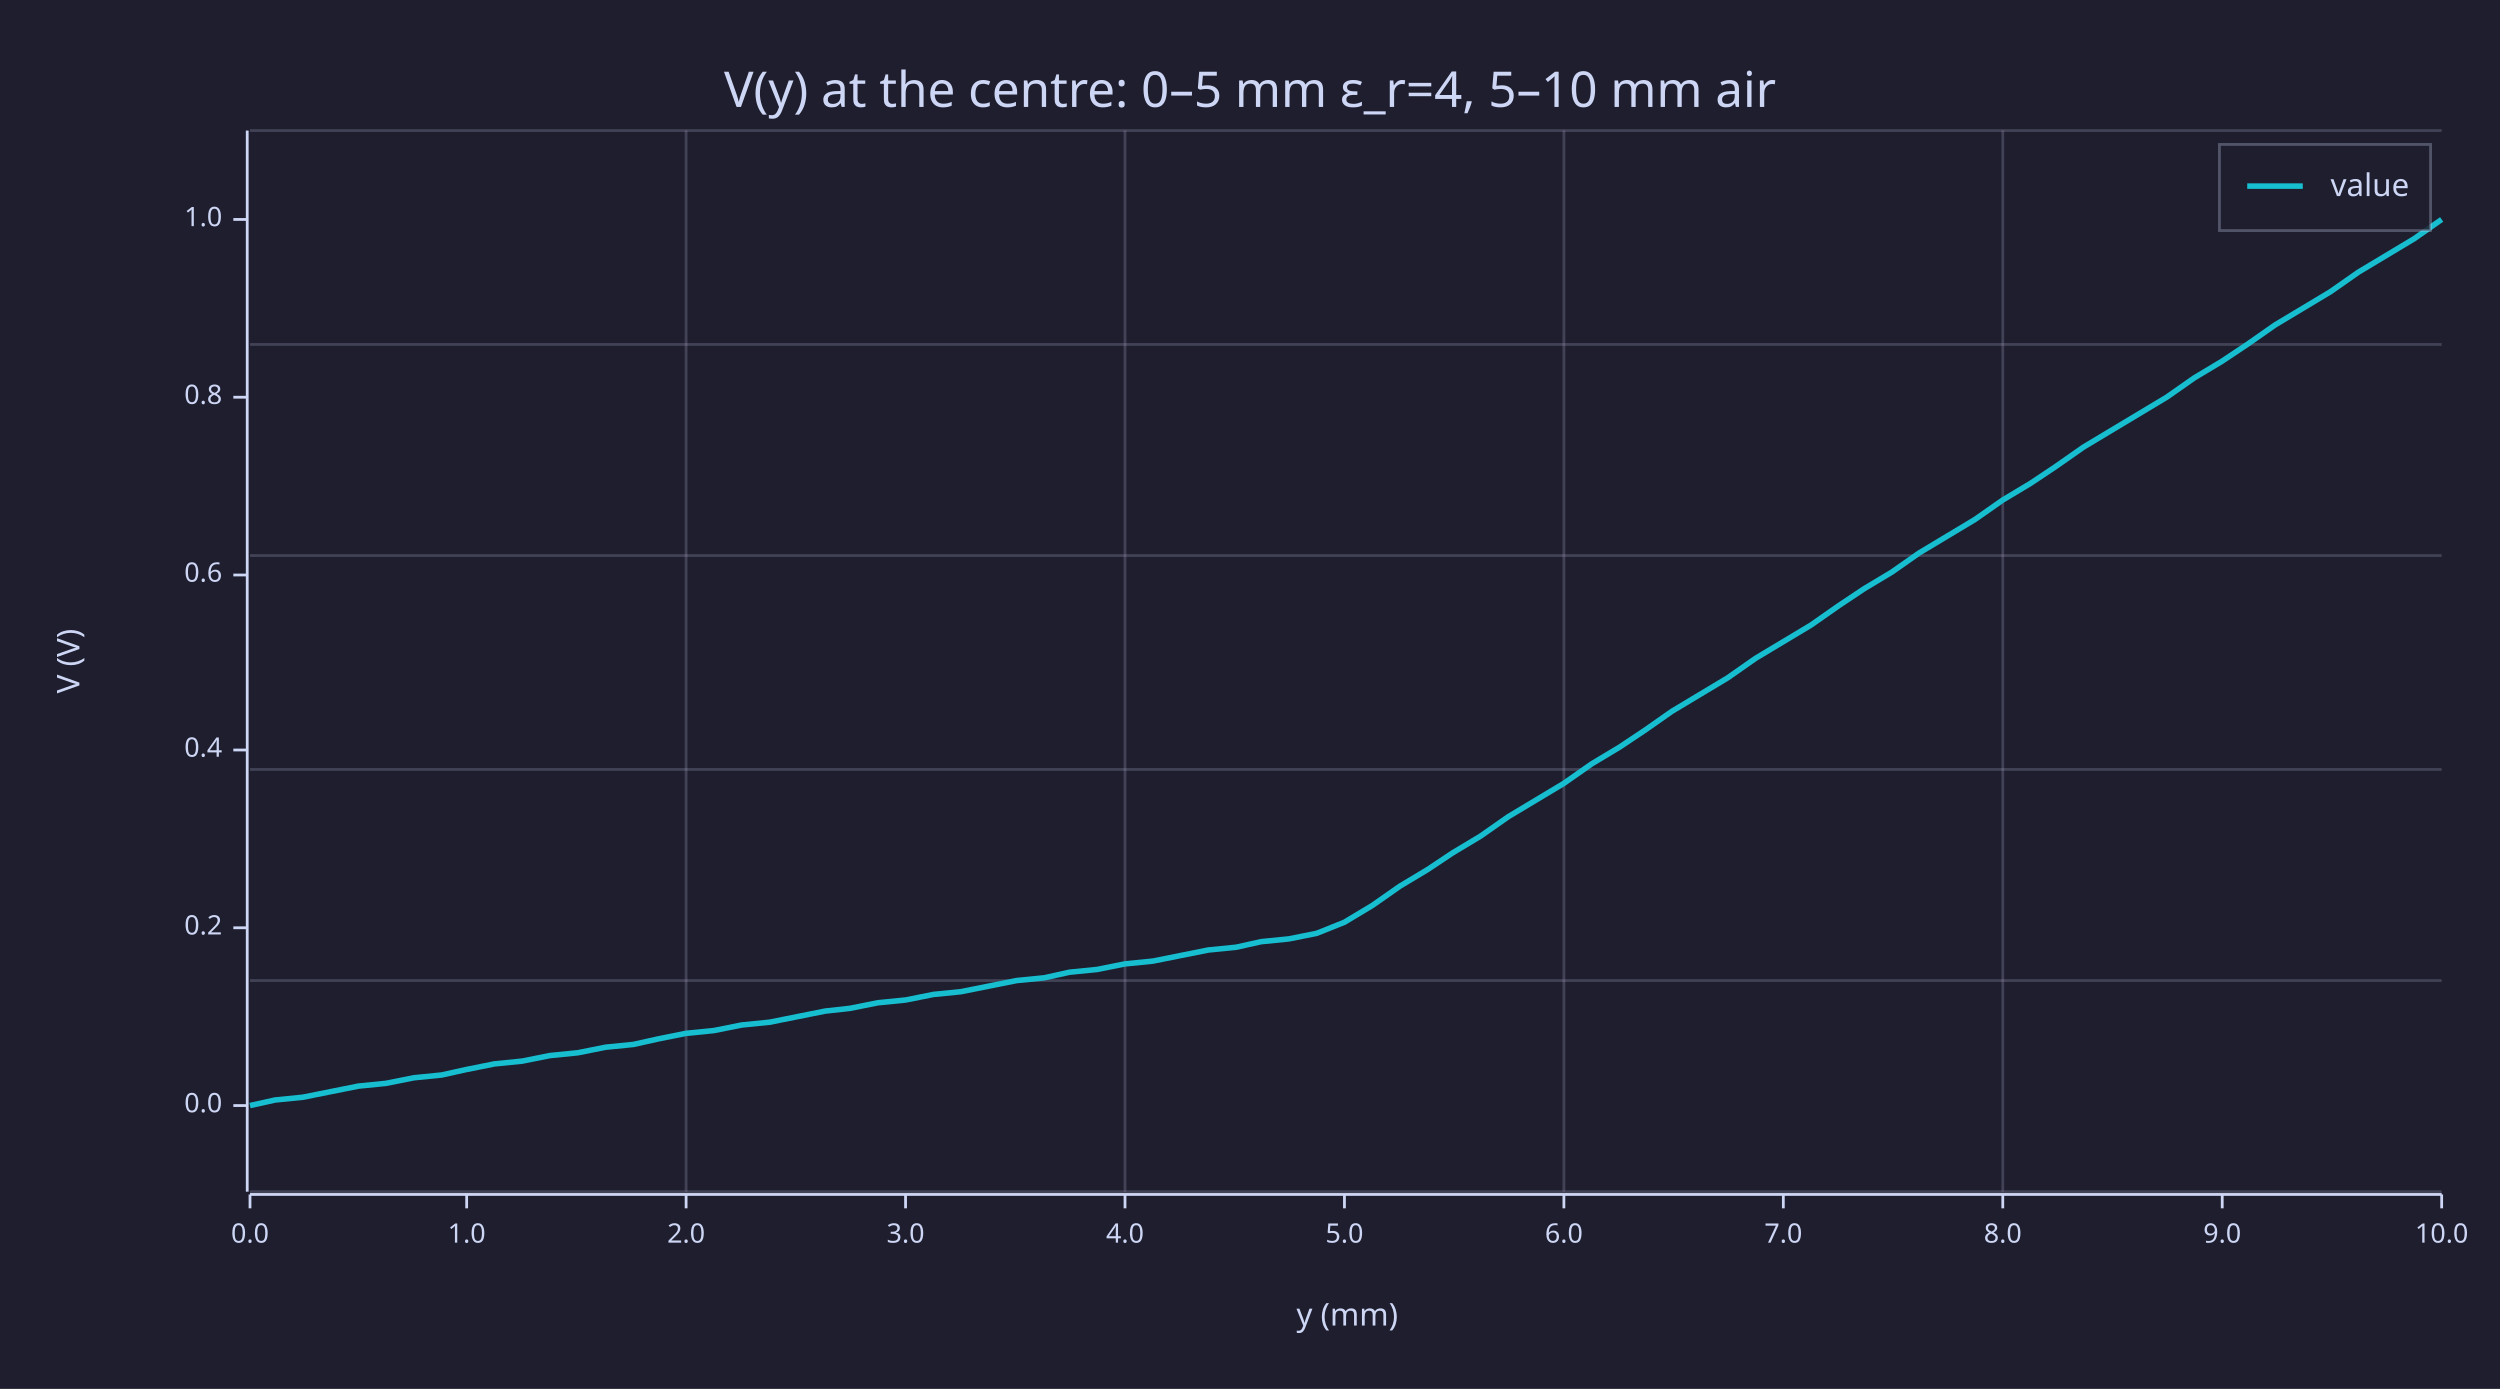
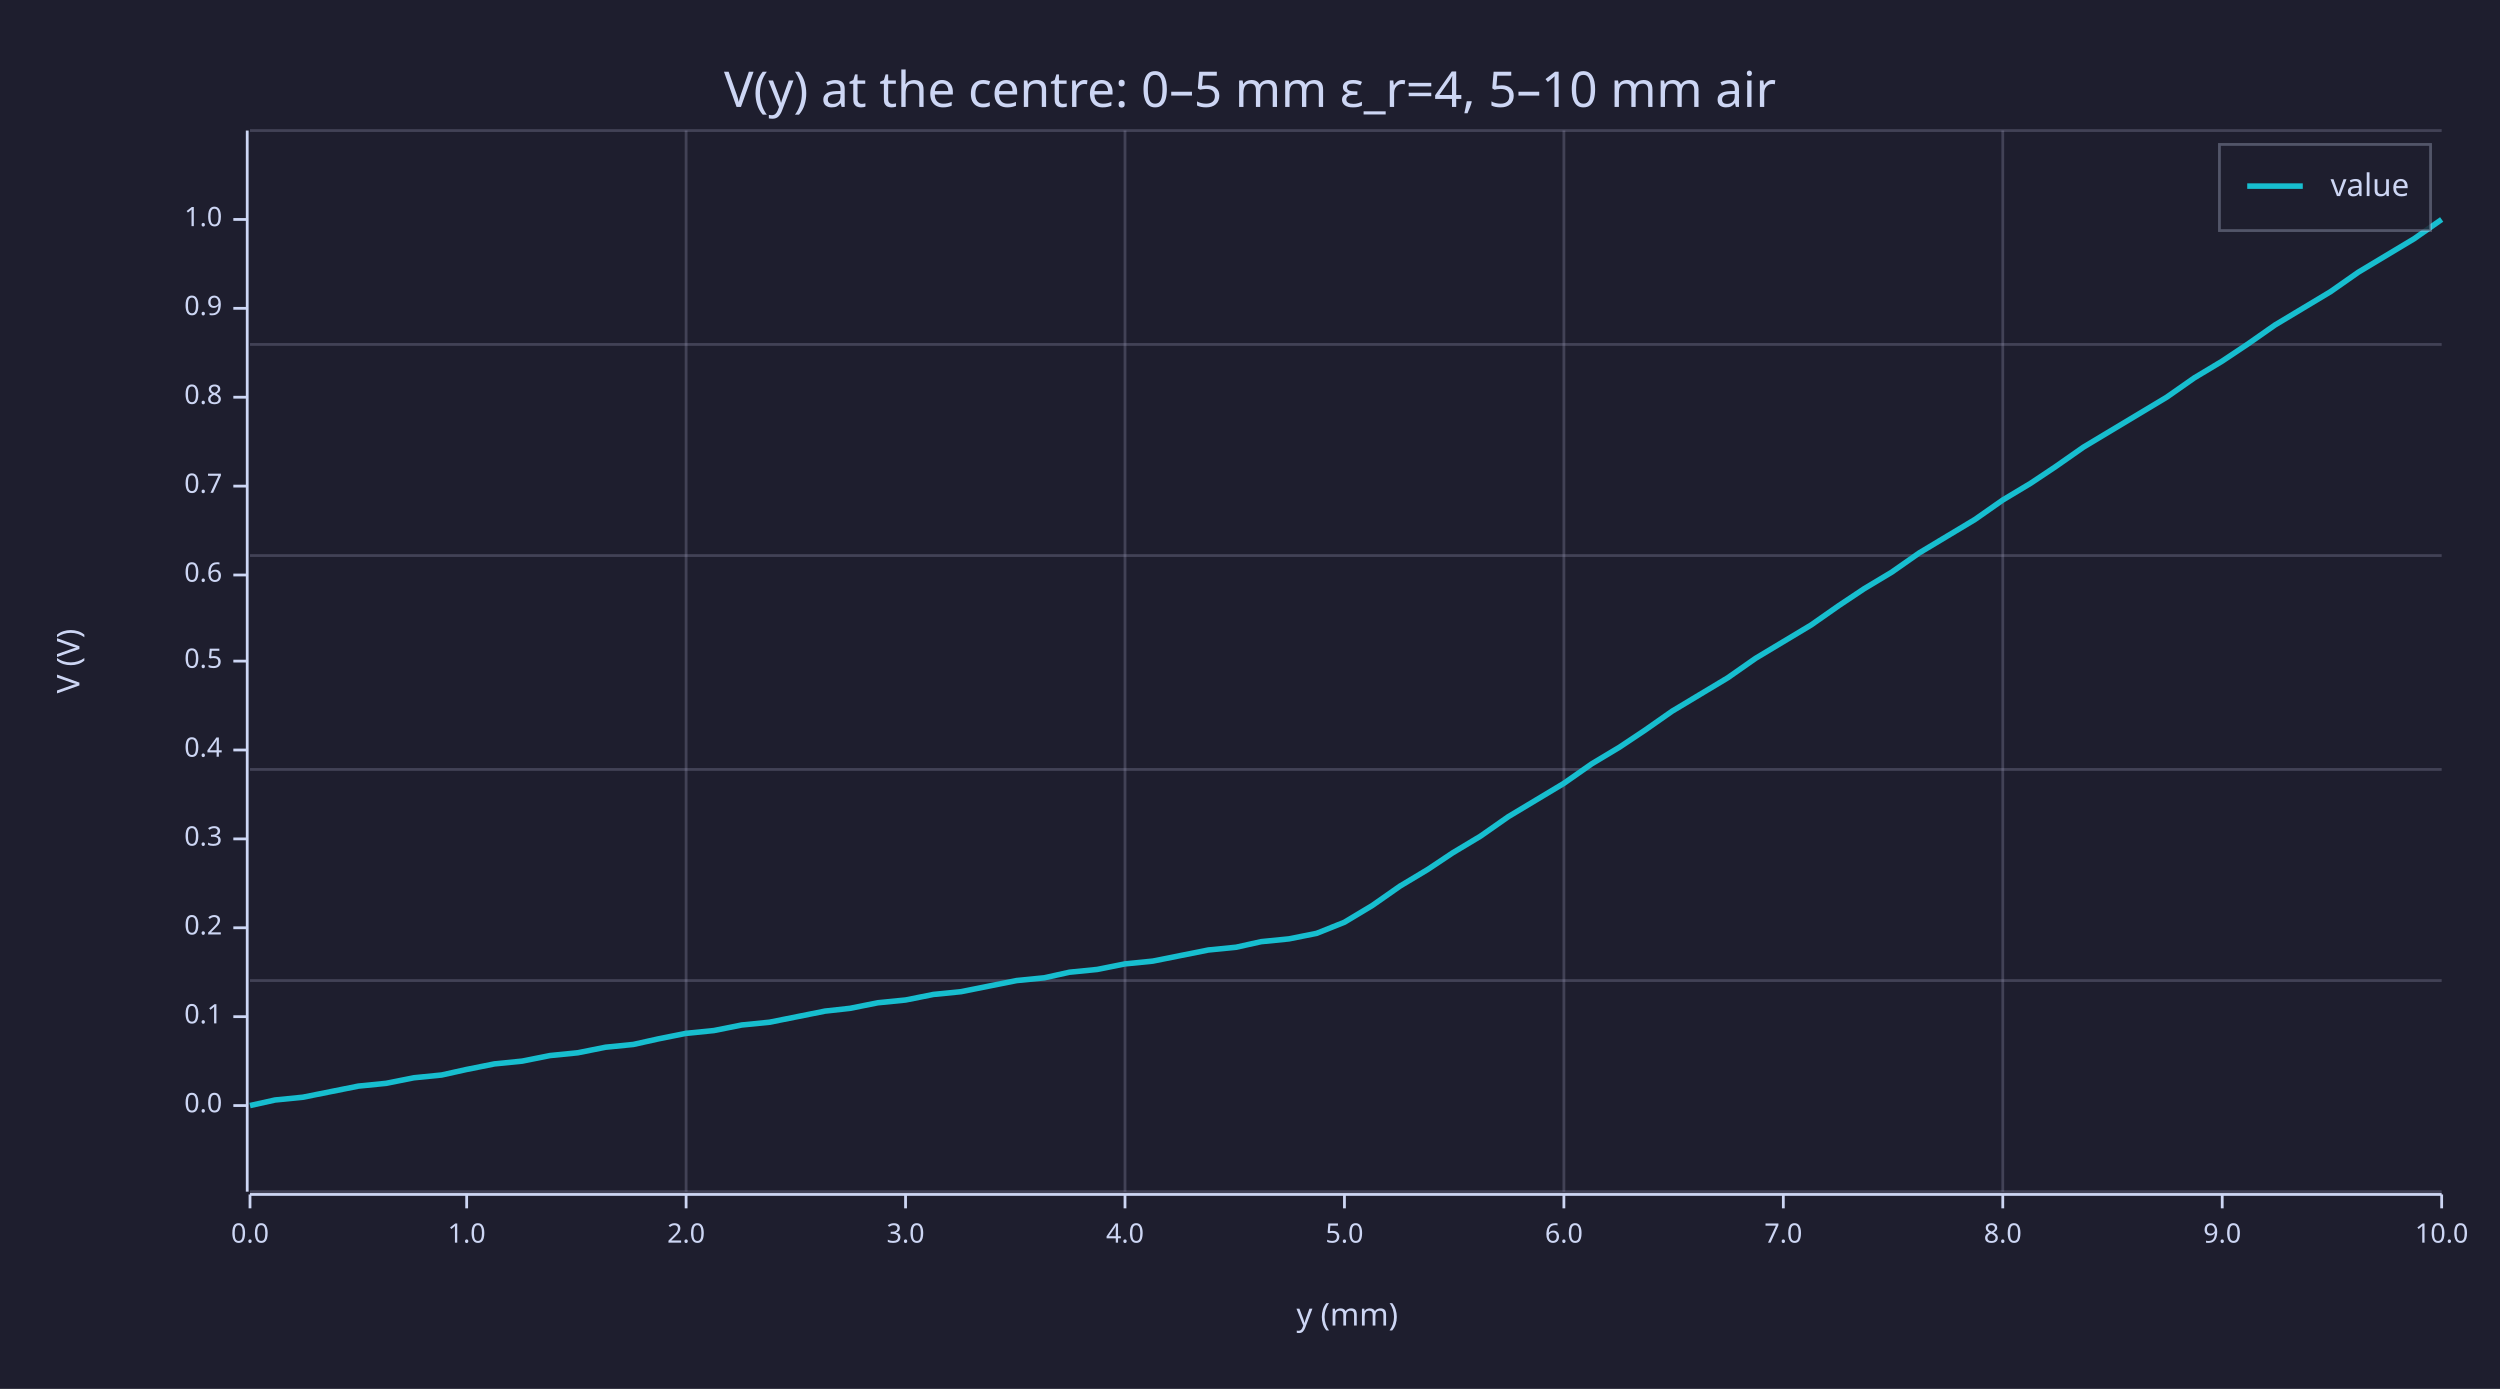
<svg xmlns="http://www.w3.org/2000/svg" width="900" height="500" viewBox="0 0 900 500">
  <rect x="0" y="0" width="900" height="500" opacity="1" fill="#1E1E2E" stroke="none" />
  <text x="450" y="25" dy="0.76em" text-anchor="middle" font-family="sans-serif" font-size="17.742" opacity="1" fill="#CDD6F4">
V(y) at the centre: 0–5 mm ε_r=4, 5–10 mm air
</text>
  <text x="20" y="238" dy="0.76em" text-anchor="middle" font-family="sans-serif" font-size="11.29" opacity="1" fill="#CDD6F4" transform="rotate(270, 20, 238)">
V (V)
</text>
  <text x="485" y="480" dy="-0.5ex" text-anchor="middle" font-family="sans-serif" font-size="11.29" opacity="1" fill="#CDD6F4">
y (mm)
</text>
  <polyline fill="none" opacity="1" stroke="#CDD6F4" stroke-width="1" points="89,47 89,429 " />
  <text x="80" y="398" dy="0.5ex" text-anchor="end" font-family="sans-serif" font-size="9.677" opacity="1" fill="#CDD6F4">
0.0
</text>
  <polyline fill="none" opacity="1" stroke="#CDD6F4" stroke-width="1" points="84,398 89,398 " />
+   <text x="80" y="366" dy="0.5ex" text-anchor="end" font-family="sans-serif" font-size="9.677" opacity="1" fill="#CDD6F4">
+ 0.1
+ </text>
+   <polyline fill="none" opacity="1" stroke="#CDD6F4" stroke-width="1" points="84,366 89,366 " />
  <text x="80" y="334" dy="0.5ex" text-anchor="end" font-family="sans-serif" font-size="9.677" opacity="1" fill="#CDD6F4">
0.2
</text>
  <polyline fill="none" opacity="1" stroke="#CDD6F4" stroke-width="1" points="84,334 89,334 " />
+   <text x="80" y="302" dy="0.5ex" text-anchor="end" font-family="sans-serif" font-size="9.677" opacity="1" fill="#CDD6F4">
+ 0.3
+ </text>
+   <polyline fill="none" opacity="1" stroke="#CDD6F4" stroke-width="1" points="84,302 89,302 " />
  <text x="80" y="270" dy="0.5ex" text-anchor="end" font-family="sans-serif" font-size="9.677" opacity="1" fill="#CDD6F4">
0.4
</text>
  <polyline fill="none" opacity="1" stroke="#CDD6F4" stroke-width="1" points="84,270 89,270 " />
+   <text x="80" y="238" dy="0.5ex" text-anchor="end" font-family="sans-serif" font-size="9.677" opacity="1" fill="#CDD6F4">
+ 0.5
+ </text>
+   <polyline fill="none" opacity="1" stroke="#CDD6F4" stroke-width="1" points="84,238 89,238 " />
  <text x="80" y="207" dy="0.5ex" text-anchor="end" font-family="sans-serif" font-size="9.677" opacity="1" fill="#CDD6F4">
0.6
</text>
  <polyline fill="none" opacity="1" stroke="#CDD6F4" stroke-width="1" points="84,207 89,207 " />
+   <text x="80" y="175" dy="0.5ex" text-anchor="end" font-family="sans-serif" font-size="9.677" opacity="1" fill="#CDD6F4">
+ 0.7
+ </text>
+   <polyline fill="none" opacity="1" stroke="#CDD6F4" stroke-width="1" points="84,175 89,175 " />
  <text x="80" y="143" dy="0.5ex" text-anchor="end" font-family="sans-serif" font-size="9.677" opacity="1" fill="#CDD6F4">
0.8
</text>
  <polyline fill="none" opacity="1" stroke="#CDD6F4" stroke-width="1" points="84,143 89,143 " />
+   <text x="80" y="111" dy="0.5ex" text-anchor="end" font-family="sans-serif" font-size="9.677" opacity="1" fill="#CDD6F4">
+ 0.9
+ </text>
+   <polyline fill="none" opacity="1" stroke="#CDD6F4" stroke-width="1" points="84,111 89,111 " />
  <text x="80" y="79" dy="0.5ex" text-anchor="end" font-family="sans-serif" font-size="9.677" opacity="1" fill="#CDD6F4">
1.0
</text>
  <polyline fill="none" opacity="1" stroke="#CDD6F4" stroke-width="1" points="84,79 89,79 " />
  <polyline fill="none" opacity="1" stroke="#CDD6F4" stroke-width="1" points="90,430 879,430 " />
  <text x="90" y="440" dy="0.76em" text-anchor="middle" font-family="sans-serif" font-size="9.677" opacity="1" fill="#CDD6F4">
0.0
</text>
  <polyline fill="none" opacity="1" stroke="#CDD6F4" stroke-width="1" points="90,430 90,435 " />
  <text x="168" y="440" dy="0.76em" text-anchor="middle" font-family="sans-serif" font-size="9.677" opacity="1" fill="#CDD6F4">
1.0
</text>
  <polyline fill="none" opacity="1" stroke="#CDD6F4" stroke-width="1" points="168,430 168,435 " />
  <text x="247" y="440" dy="0.76em" text-anchor="middle" font-family="sans-serif" font-size="9.677" opacity="1" fill="#CDD6F4">
2.0
</text>
  <polyline fill="none" opacity="1" stroke="#CDD6F4" stroke-width="1" points="247,430 247,435 " />
  <text x="326" y="440" dy="0.76em" text-anchor="middle" font-family="sans-serif" font-size="9.677" opacity="1" fill="#CDD6F4">
3.0
</text>
  <polyline fill="none" opacity="1" stroke="#CDD6F4" stroke-width="1" points="326,430 326,435 " />
  <text x="405" y="440" dy="0.76em" text-anchor="middle" font-family="sans-serif" font-size="9.677" opacity="1" fill="#CDD6F4">
4.0
</text>
  <polyline fill="none" opacity="1" stroke="#CDD6F4" stroke-width="1" points="405,430 405,435 " />
  <text x="484" y="440" dy="0.76em" text-anchor="middle" font-family="sans-serif" font-size="9.677" opacity="1" fill="#CDD6F4">
5.0
</text>
  <polyline fill="none" opacity="1" stroke="#CDD6F4" stroke-width="1" points="484,430 484,435 " />
  <text x="563" y="440" dy="0.76em" text-anchor="middle" font-family="sans-serif" font-size="9.677" opacity="1" fill="#CDD6F4">
6.0
</text>
  <polyline fill="none" opacity="1" stroke="#CDD6F4" stroke-width="1" points="563,430 563,435 " />
  <text x="642" y="440" dy="0.76em" text-anchor="middle" font-family="sans-serif" font-size="9.677" opacity="1" fill="#CDD6F4">
7.0
</text>
  <polyline fill="none" opacity="1" stroke="#CDD6F4" stroke-width="1" points="642,430 642,435 " />
  <text x="721" y="440" dy="0.76em" text-anchor="middle" font-family="sans-serif" font-size="9.677" opacity="1" fill="#CDD6F4">
8.0
</text>
  <polyline fill="none" opacity="1" stroke="#CDD6F4" stroke-width="1" points="721,430 721,435 " />
  <text x="800" y="440" dy="0.76em" text-anchor="middle" font-family="sans-serif" font-size="9.677" opacity="1" fill="#CDD6F4">
9.0
</text>
  <polyline fill="none" opacity="1" stroke="#CDD6F4" stroke-width="1" points="800,430 800,435 " />
  <text x="879" y="440" dy="0.76em" text-anchor="middle" font-family="sans-serif" font-size="9.677" opacity="1" fill="#CDD6F4">
10.0
</text>
  <polyline fill="none" opacity="1" stroke="#CDD6F4" stroke-width="1" points="879,430 879,435 " />
  <polyline fill="none" opacity="0.3" stroke="#9696B4" stroke-width="1" points="90,429 879,429 " />
  <polyline fill="none" opacity="0.3" stroke="#9696B4" stroke-width="1" points="90,353 879,353 " />
  <polyline fill="none" opacity="0.3" stroke="#9696B4" stroke-width="1" points="90,277 879,277 " />
  <polyline fill="none" opacity="0.3" stroke="#9696B4" stroke-width="1" points="90,200 879,200 " />
  <polyline fill="none" opacity="0.3" stroke="#9696B4" stroke-width="1" points="90,124 879,124 " />
  <polyline fill="none" opacity="0.3" stroke="#9696B4" stroke-width="1" points="90,47 879,47 " />
  <polyline fill="none" opacity="0.3" stroke="#9696B4" stroke-width="1" points="247,429 247,47 " />
  <polyline fill="none" opacity="0.3" stroke="#9696B4" stroke-width="1" points="405,429 405,47 " />
  <polyline fill="none" opacity="0.3" stroke="#9696B4" stroke-width="1" points="563,429 563,47 " />
  <polyline fill="none" opacity="0.3" stroke="#9696B4" stroke-width="1" points="721,429 721,47 " />
  <polyline fill="none" opacity="1" stroke="#17BECF" stroke-width="2" points="90,398 99,396 109,395 119,393 129,391 139,390 149,388 159,387 168,385 178,383 188,382 198,380 208,379 218,377 228,376 237,374 247,372 257,371 267,369 277,368 287,366 297,364 306,363 316,361 326,360 336,358 346,357 356,355 366,353 376,352 385,350 395,349 405,347 415,346 425,344 435,342 445,341 454,339 464,338 474,336 484,332 494,326 504,319 514,313 523,307 533,301 543,294 553,288 563,282 573,275 583,269 592,263 602,256 612,250 622,244 632,237 642,231 652,225 662,218 671,212 681,206 691,199 701,193 711,187 721,180 731,174 740,168 750,161 760,155 770,149 780,143 790,136 800,130 809,124 819,117 829,111 839,105 849,98 859,92 869,86 879,79 " />
  <rect x="799" y="52" width="76" height="31" opacity="0.85" fill="#1E1E2E" stroke="none" />
  <rect x="799" y="52" width="76" height="31" opacity="0.3" fill="none" stroke="#CDD6F4" />
  <text x="839" y="62" dy="0.76em" text-anchor="start" font-family="sans-serif" font-size="11.29" opacity="1" fill="#CDD6F4">
value
</text>
  <polyline fill="none" opacity="1" stroke="#17BECF" stroke-width="2" points="809,67 829,67 " />
</svg>
